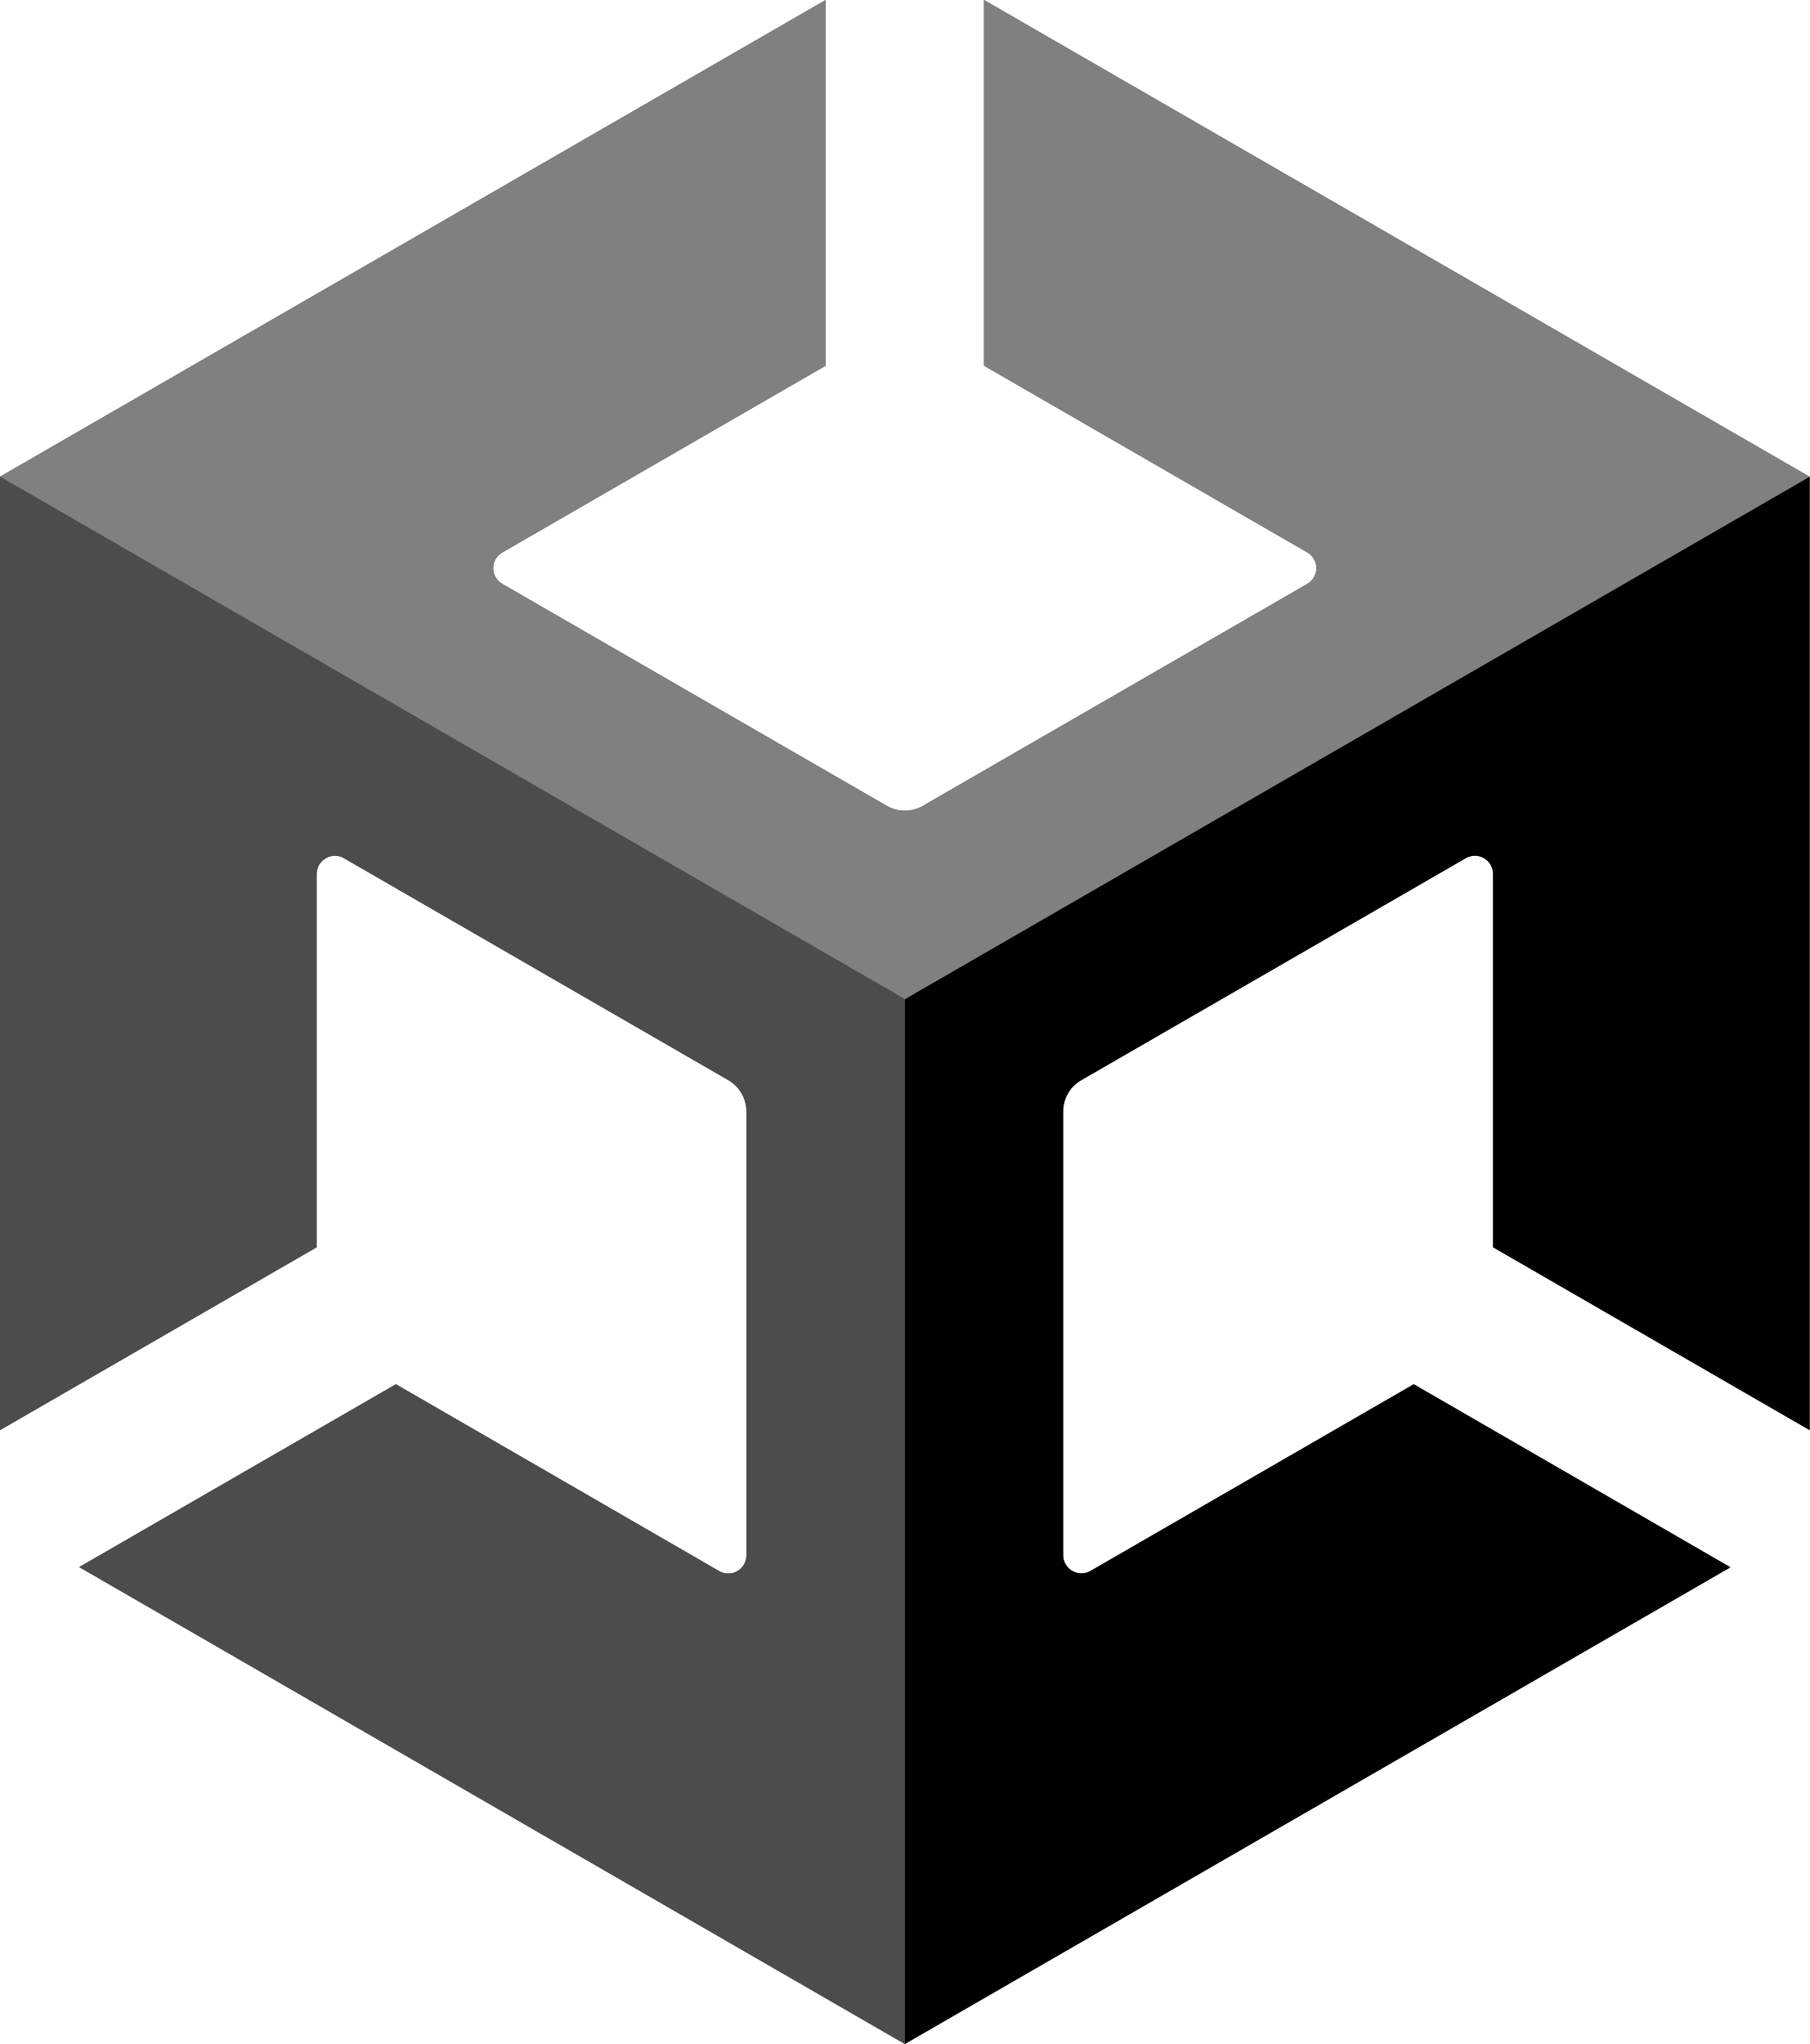
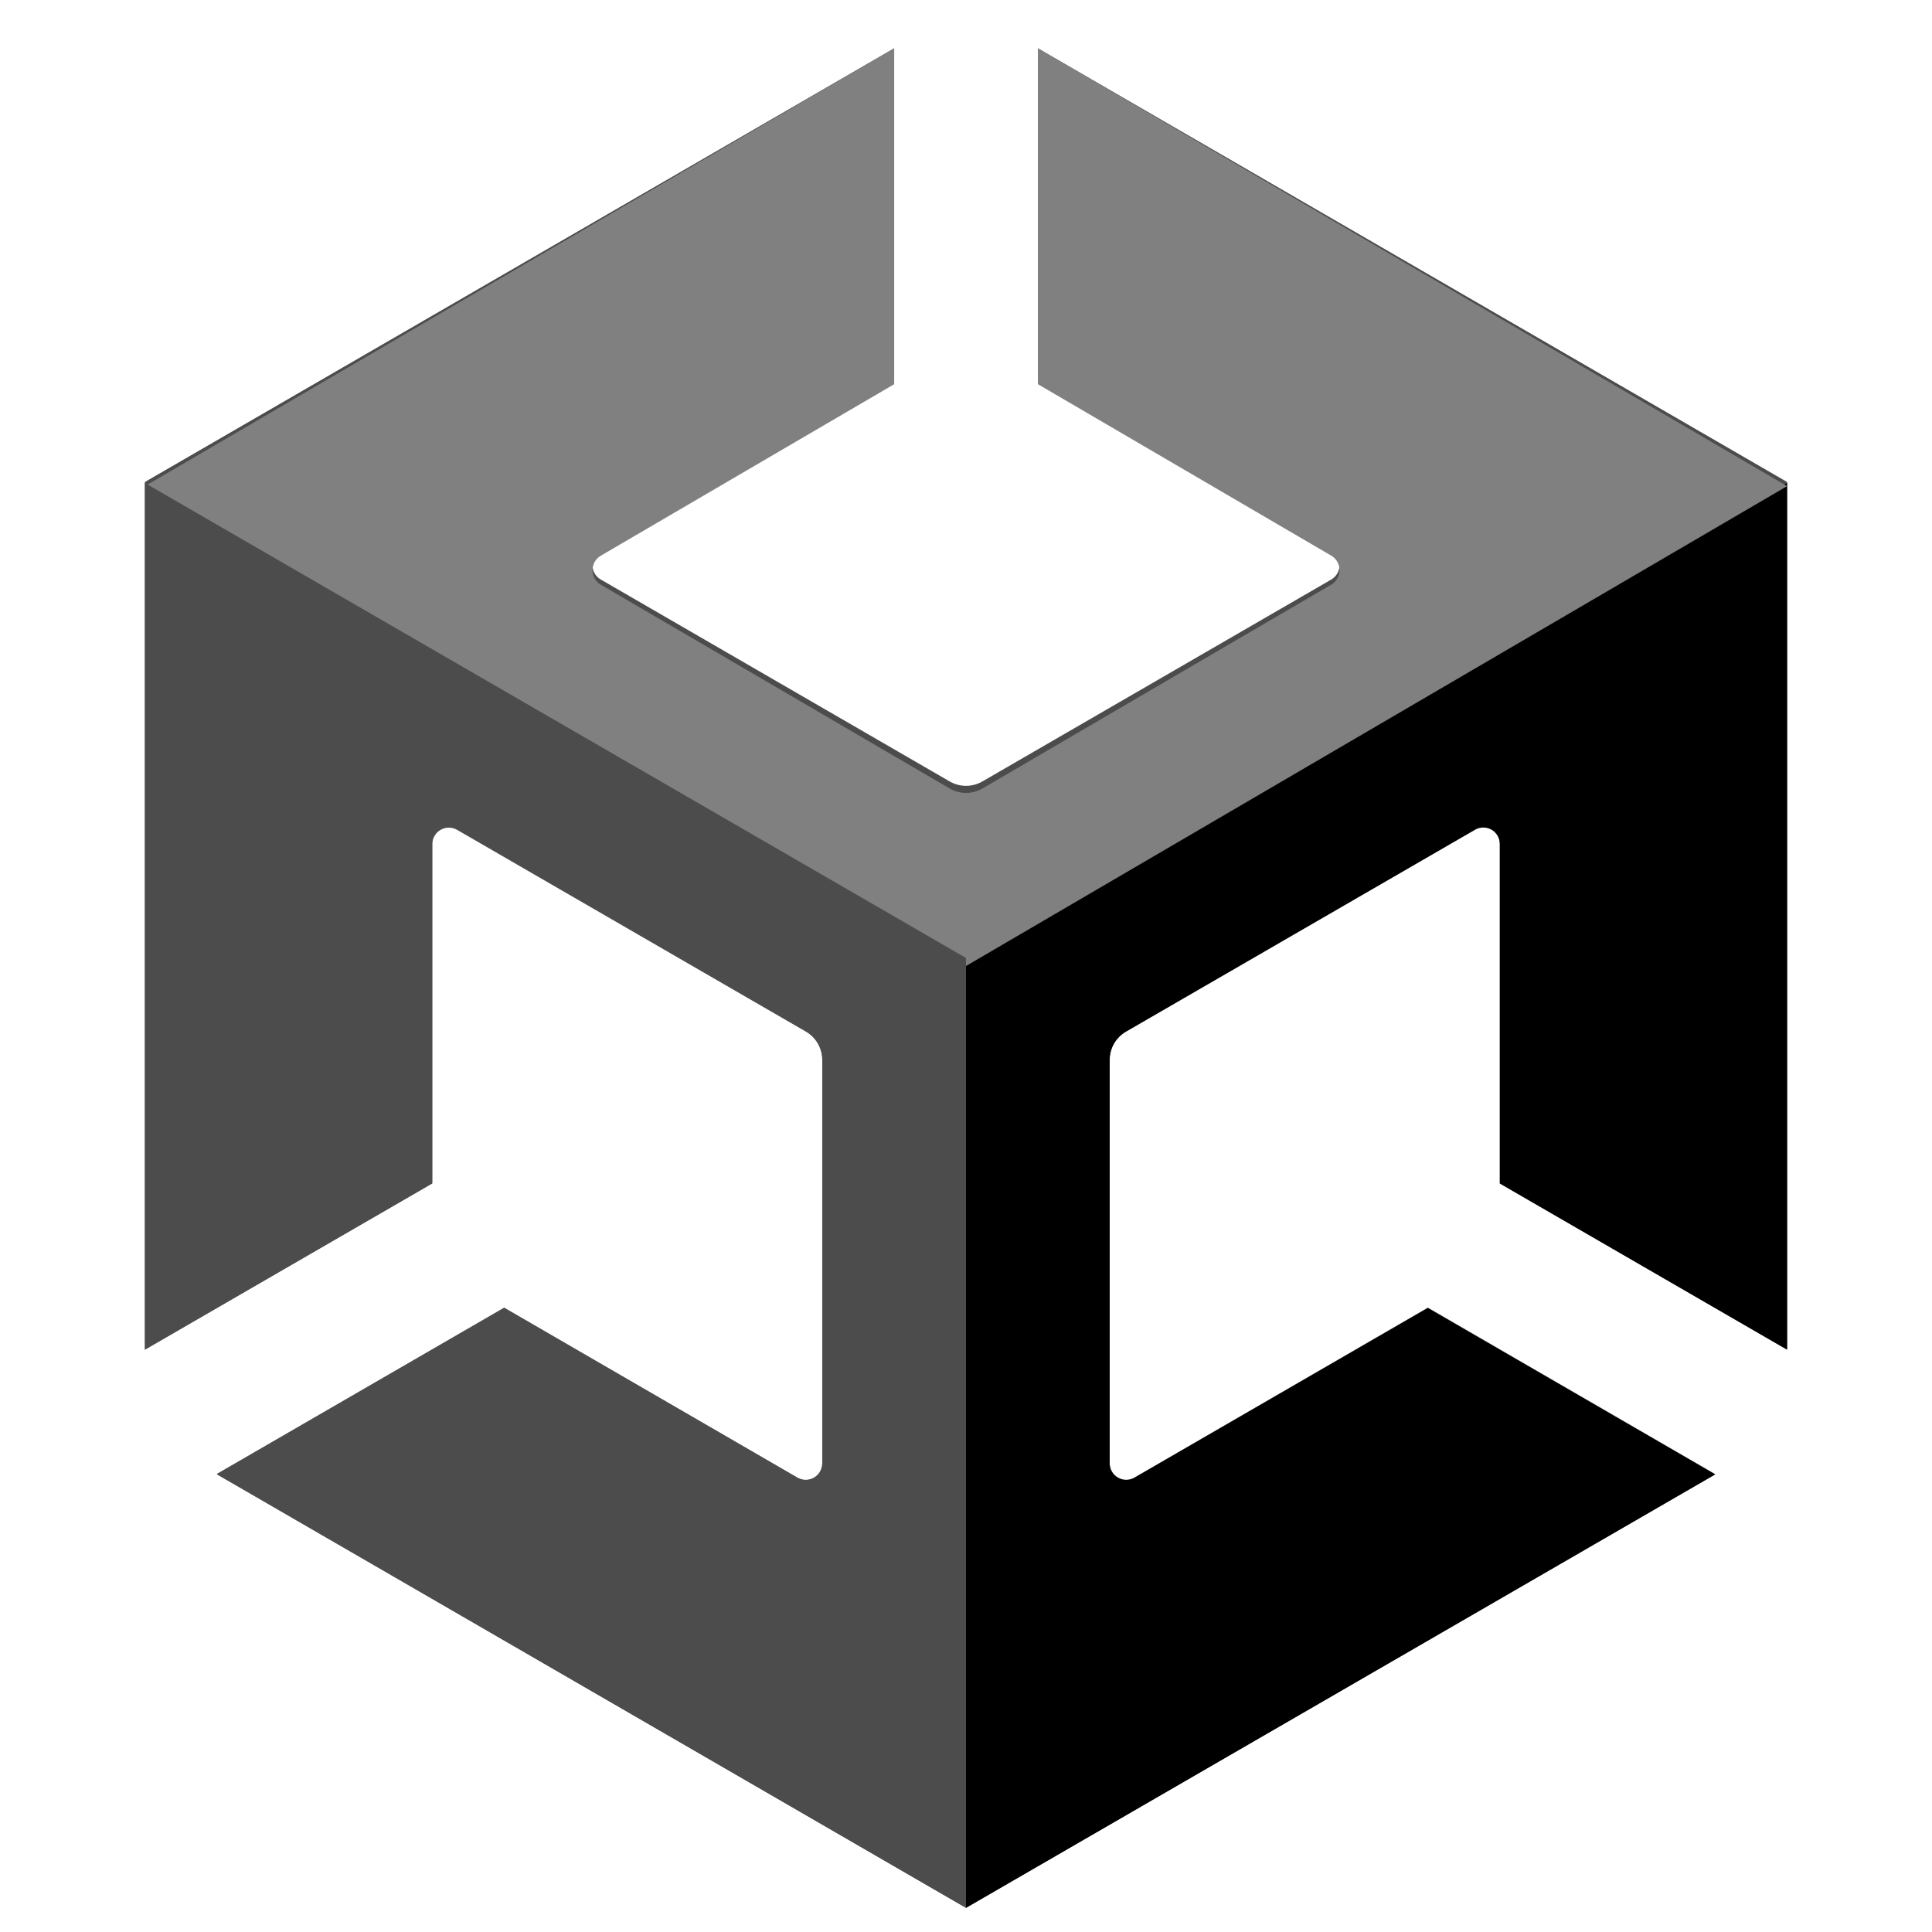
- <svg xmlns="http://www.w3.org/2000/svg" id="Layer_1" data-name="Layer 1" viewBox="123.61 106.13 254.79 287.75">
-   <defs>
-     <style>.cls-1{fill:#4c4c4c;}.cls-2{fill:gray;}</style>
-   </defs>
-   <path class="cls-1" d="M378.38,307.46V173.24L262.15,106.13v51.48l45.54,26.3a2.57,2.57,0,0,1,0,4.41l-54.14,31.25a5.08,5.08,0,0,1-5.1,0l-54.14-31.25a2.56,2.56,0,0,1,0-4.41l45.54-26.3V106.13L123.61,173.24V307.46l44.58-25.74V229.13a2.57,2.57,0,0,1,3.82-2.2l54.14,31.26a5.11,5.11,0,0,1,2.55,4.42v62.5a2.56,2.56,0,0,1-3.8,2.22L179.35,301l-44.59,25.74L251,393.88l116.24-67.11L322.65,301l-45.54,26.3a2.57,2.57,0,0,1-3.82-2.22V262.6a5.08,5.08,0,0,1,2.56-4.41L330,226.93a2.56,2.56,0,0,1,3.82,2.21v52.58Z" />
-   <path d="M251,393.88l116.24-67.11L322.65,301l-45.54,26.3a2.57,2.57,0,0,1-3.82-2.22V262.6a5.08,5.08,0,0,1,2.56-4.41L330,226.93a2.56,2.56,0,0,1,3.82,2.21v52.58l44.58,25.74V173.24L251,246.79Z" />
-   <path class="cls-2" d="M262.15,106.13v51.48l45.54,26.3a2.57,2.57,0,0,1,0,4.41l-54.14,31.26a5.1,5.1,0,0,1-5.1,0l-54.14-31.25a2.56,2.56,0,0,1,0-4.41l45.54-26.3V106.13L123.61,173.24,251,246.79l127.38-73.55Z" />
-   <path class="cls-1" d="M224.91,327.33,179.35,301l-44.59,25.74L251,393.88V246.79L123.61,173.24V307.46l44.58-25.74V229.13a2.57,2.57,0,0,1,3.82-2.2l54.14,31.26a5.11,5.11,0,0,1,2.55,4.42v62.5A2.56,2.56,0,0,1,224.91,327.33Z" />
+ <svg xmlns="http://www.w3.org/2000/svg" width="80" height="80" fill="none">
+   <path d="M74 55.875V19.958L42.977 2v13.776l12.155 7.037a.688.688 0 0 1 0 1.18l-14.45 8.363a1.353 1.353 0 0 1-1.361 0l-14.45-8.363a.683.683 0 0 1-.247-.93.684.684 0 0 1 .246-.25l12.155-7.037V2L6 19.958v35.917l11.899-6.888V34.914a.69.69 0 0 1 .68-.676c.12 0 .236.03.34.087l14.45 8.365a1.366 1.366 0 0 1 .68 1.183v16.725a.686.686 0 0 1-1.014.594l-12.158-7.046-11.901 6.888L40.001 79l31.026-17.958-11.902-6.896-12.155 7.038a.685.685 0 0 1-1.02-.594V43.87a1.362 1.362 0 0 1 .684-1.18l14.453-8.365a.682.682 0 0 1 1.02.592v14.07L74 55.875Z" fill="#4C4C4C" />
+   <path d="m40 79 31.022-17.946-11.9-6.89-12.154 7.032a.684.684 0 0 1-1.02-.593V43.895a1.36 1.36 0 0 1 .684-1.179l14.451-8.36a.682.682 0 0 1 1.02.592v14.06L74 55.891V20L40 39.668V79Z" fill="#000" />
+   <path d="M42.977 2v13.908l12.155 7.105a.69.69 0 0 1 .334.595.7.7 0 0 1-.334.596l-14.45 8.445a1.349 1.349 0 0 1-1.361 0l-14.45-8.442a.687.687 0 0 1-.337-.596.698.698 0 0 1 .336-.596l12.155-7.105V2L6 20.13 40.001 40 74 20.13 42.977 2Z" fill="gray" />
+   <path d="m33.037 61.204-12.16-7.04-11.901 6.883L40 79V39.668L6 20v35.891l11.898-6.883V34.945a.688.688 0 0 1 1.02-.588l14.45 8.359a1.365 1.365 0 0 1 .68 1.182V60.61a.686.686 0 0 1-.673.677.682.682 0 0 1-.338-.084Z" fill="#4C4C4C" />
</svg>
